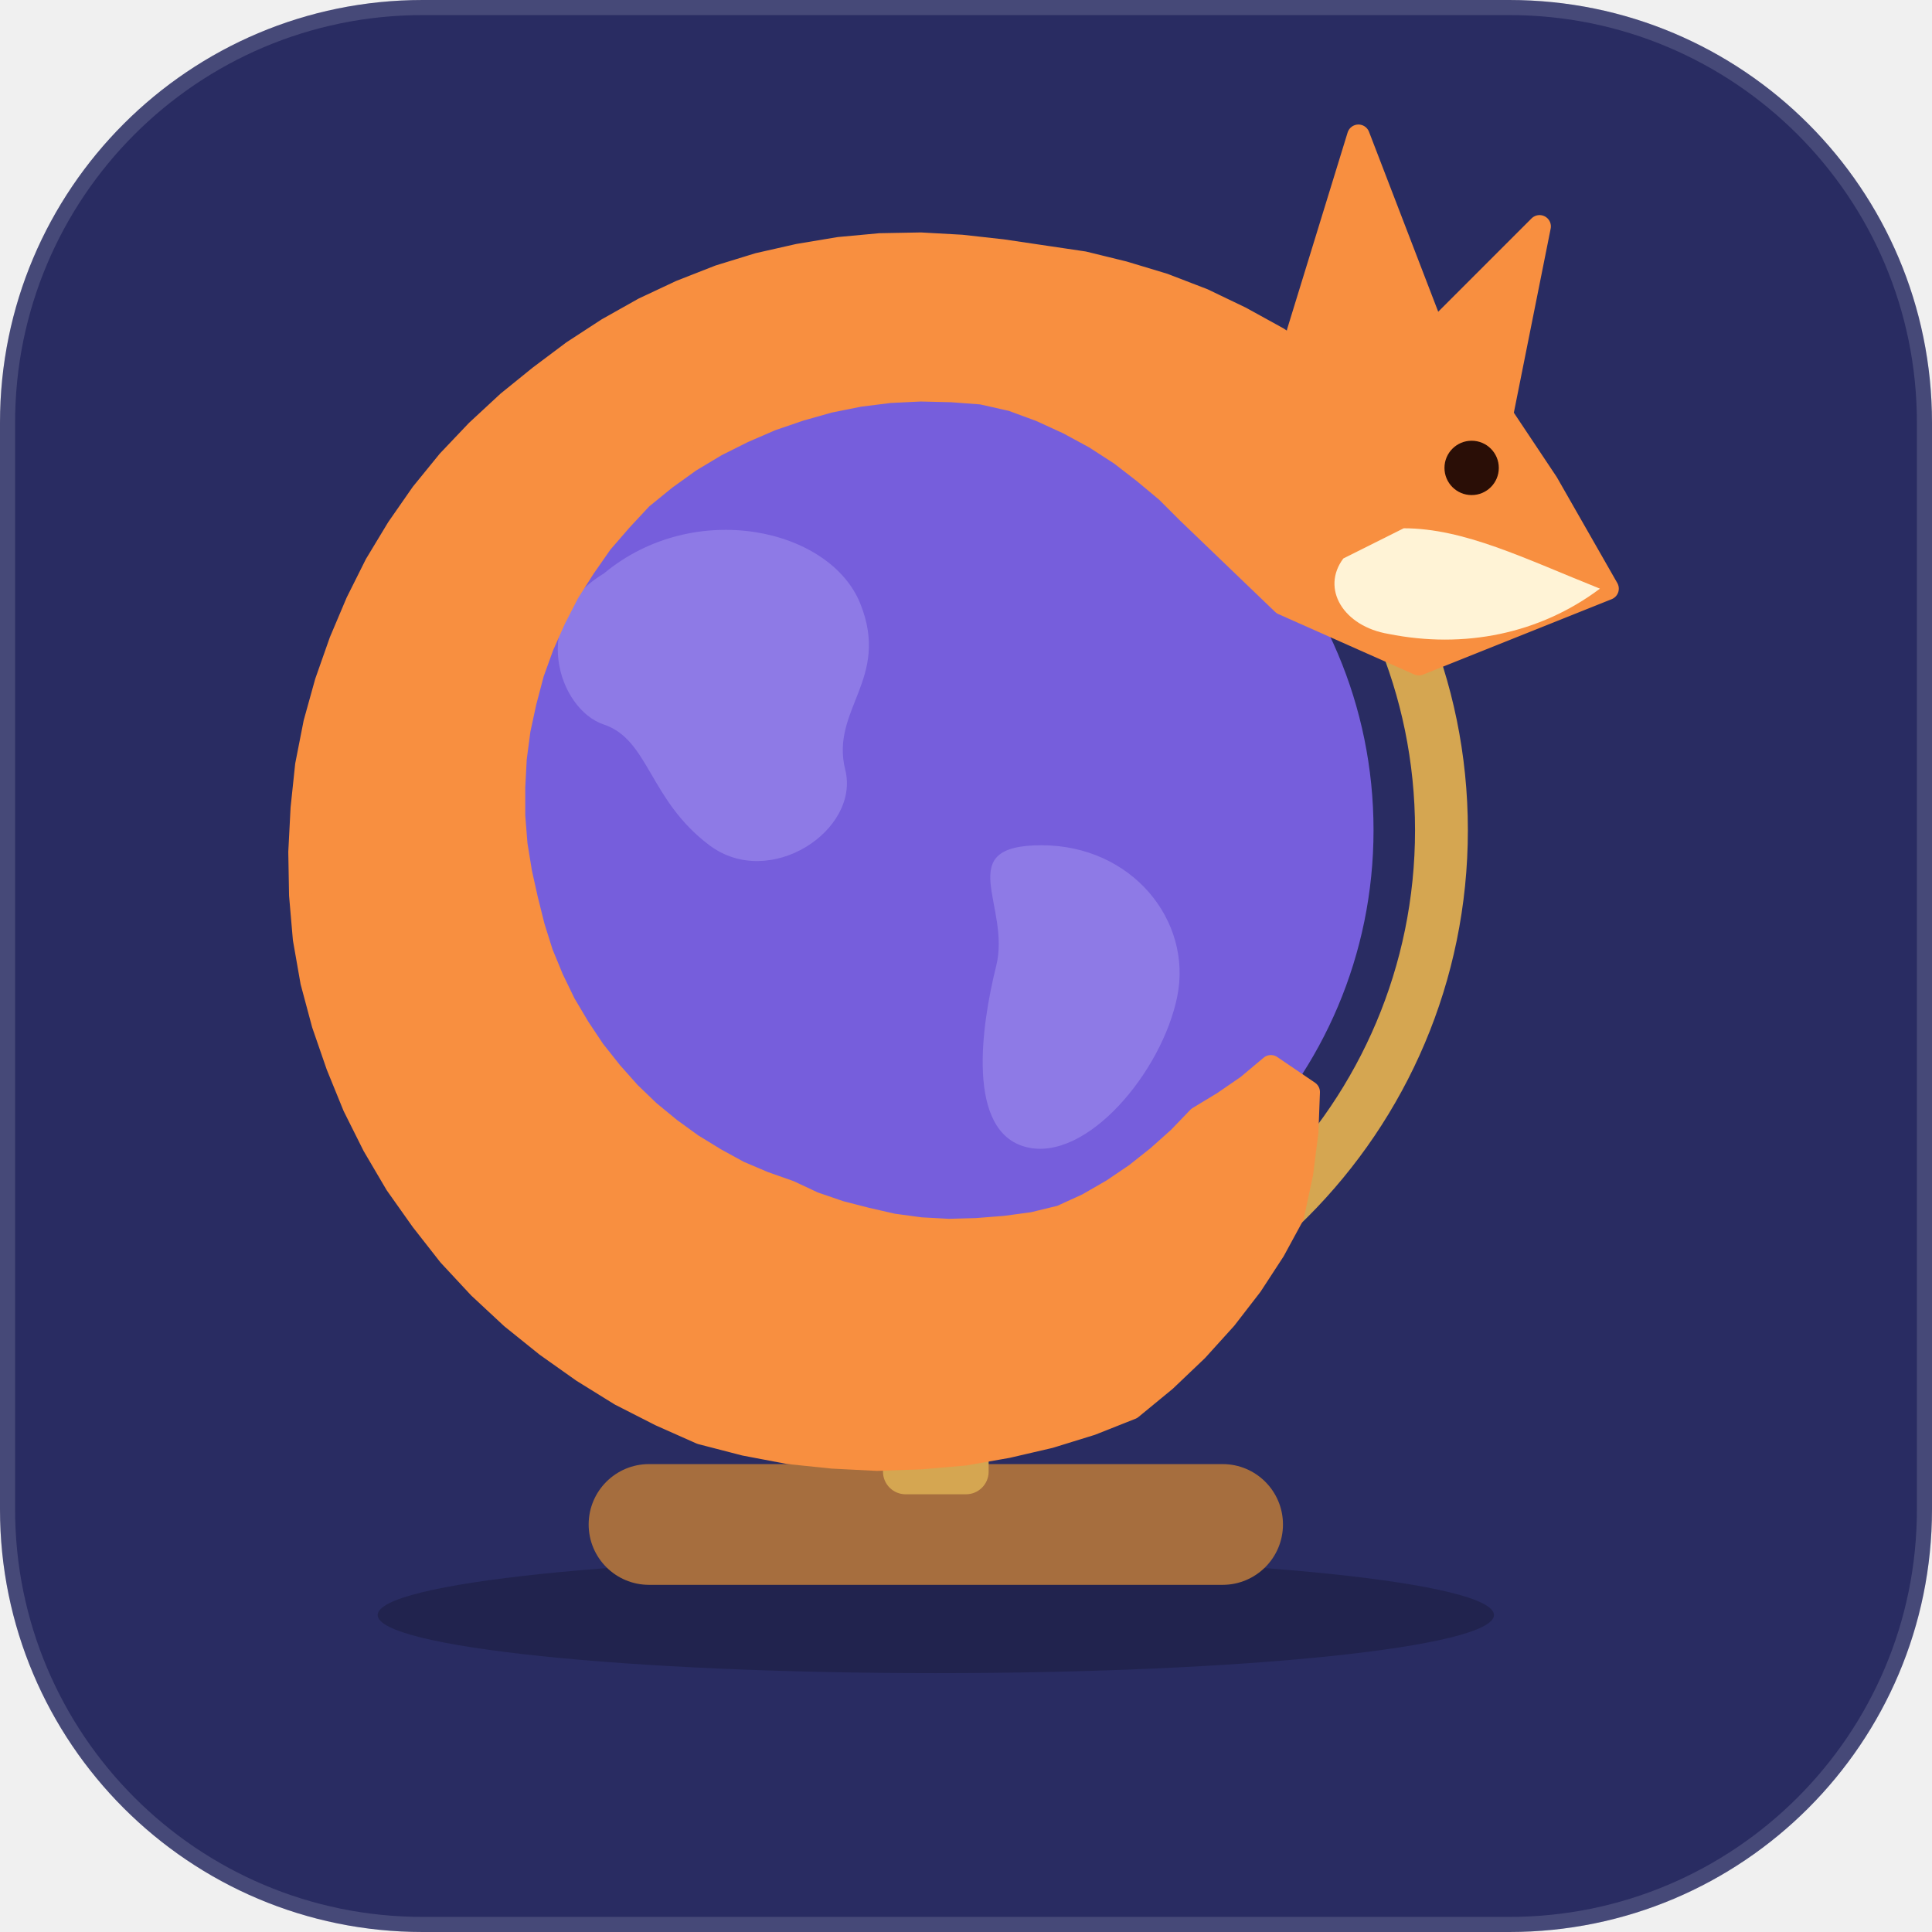
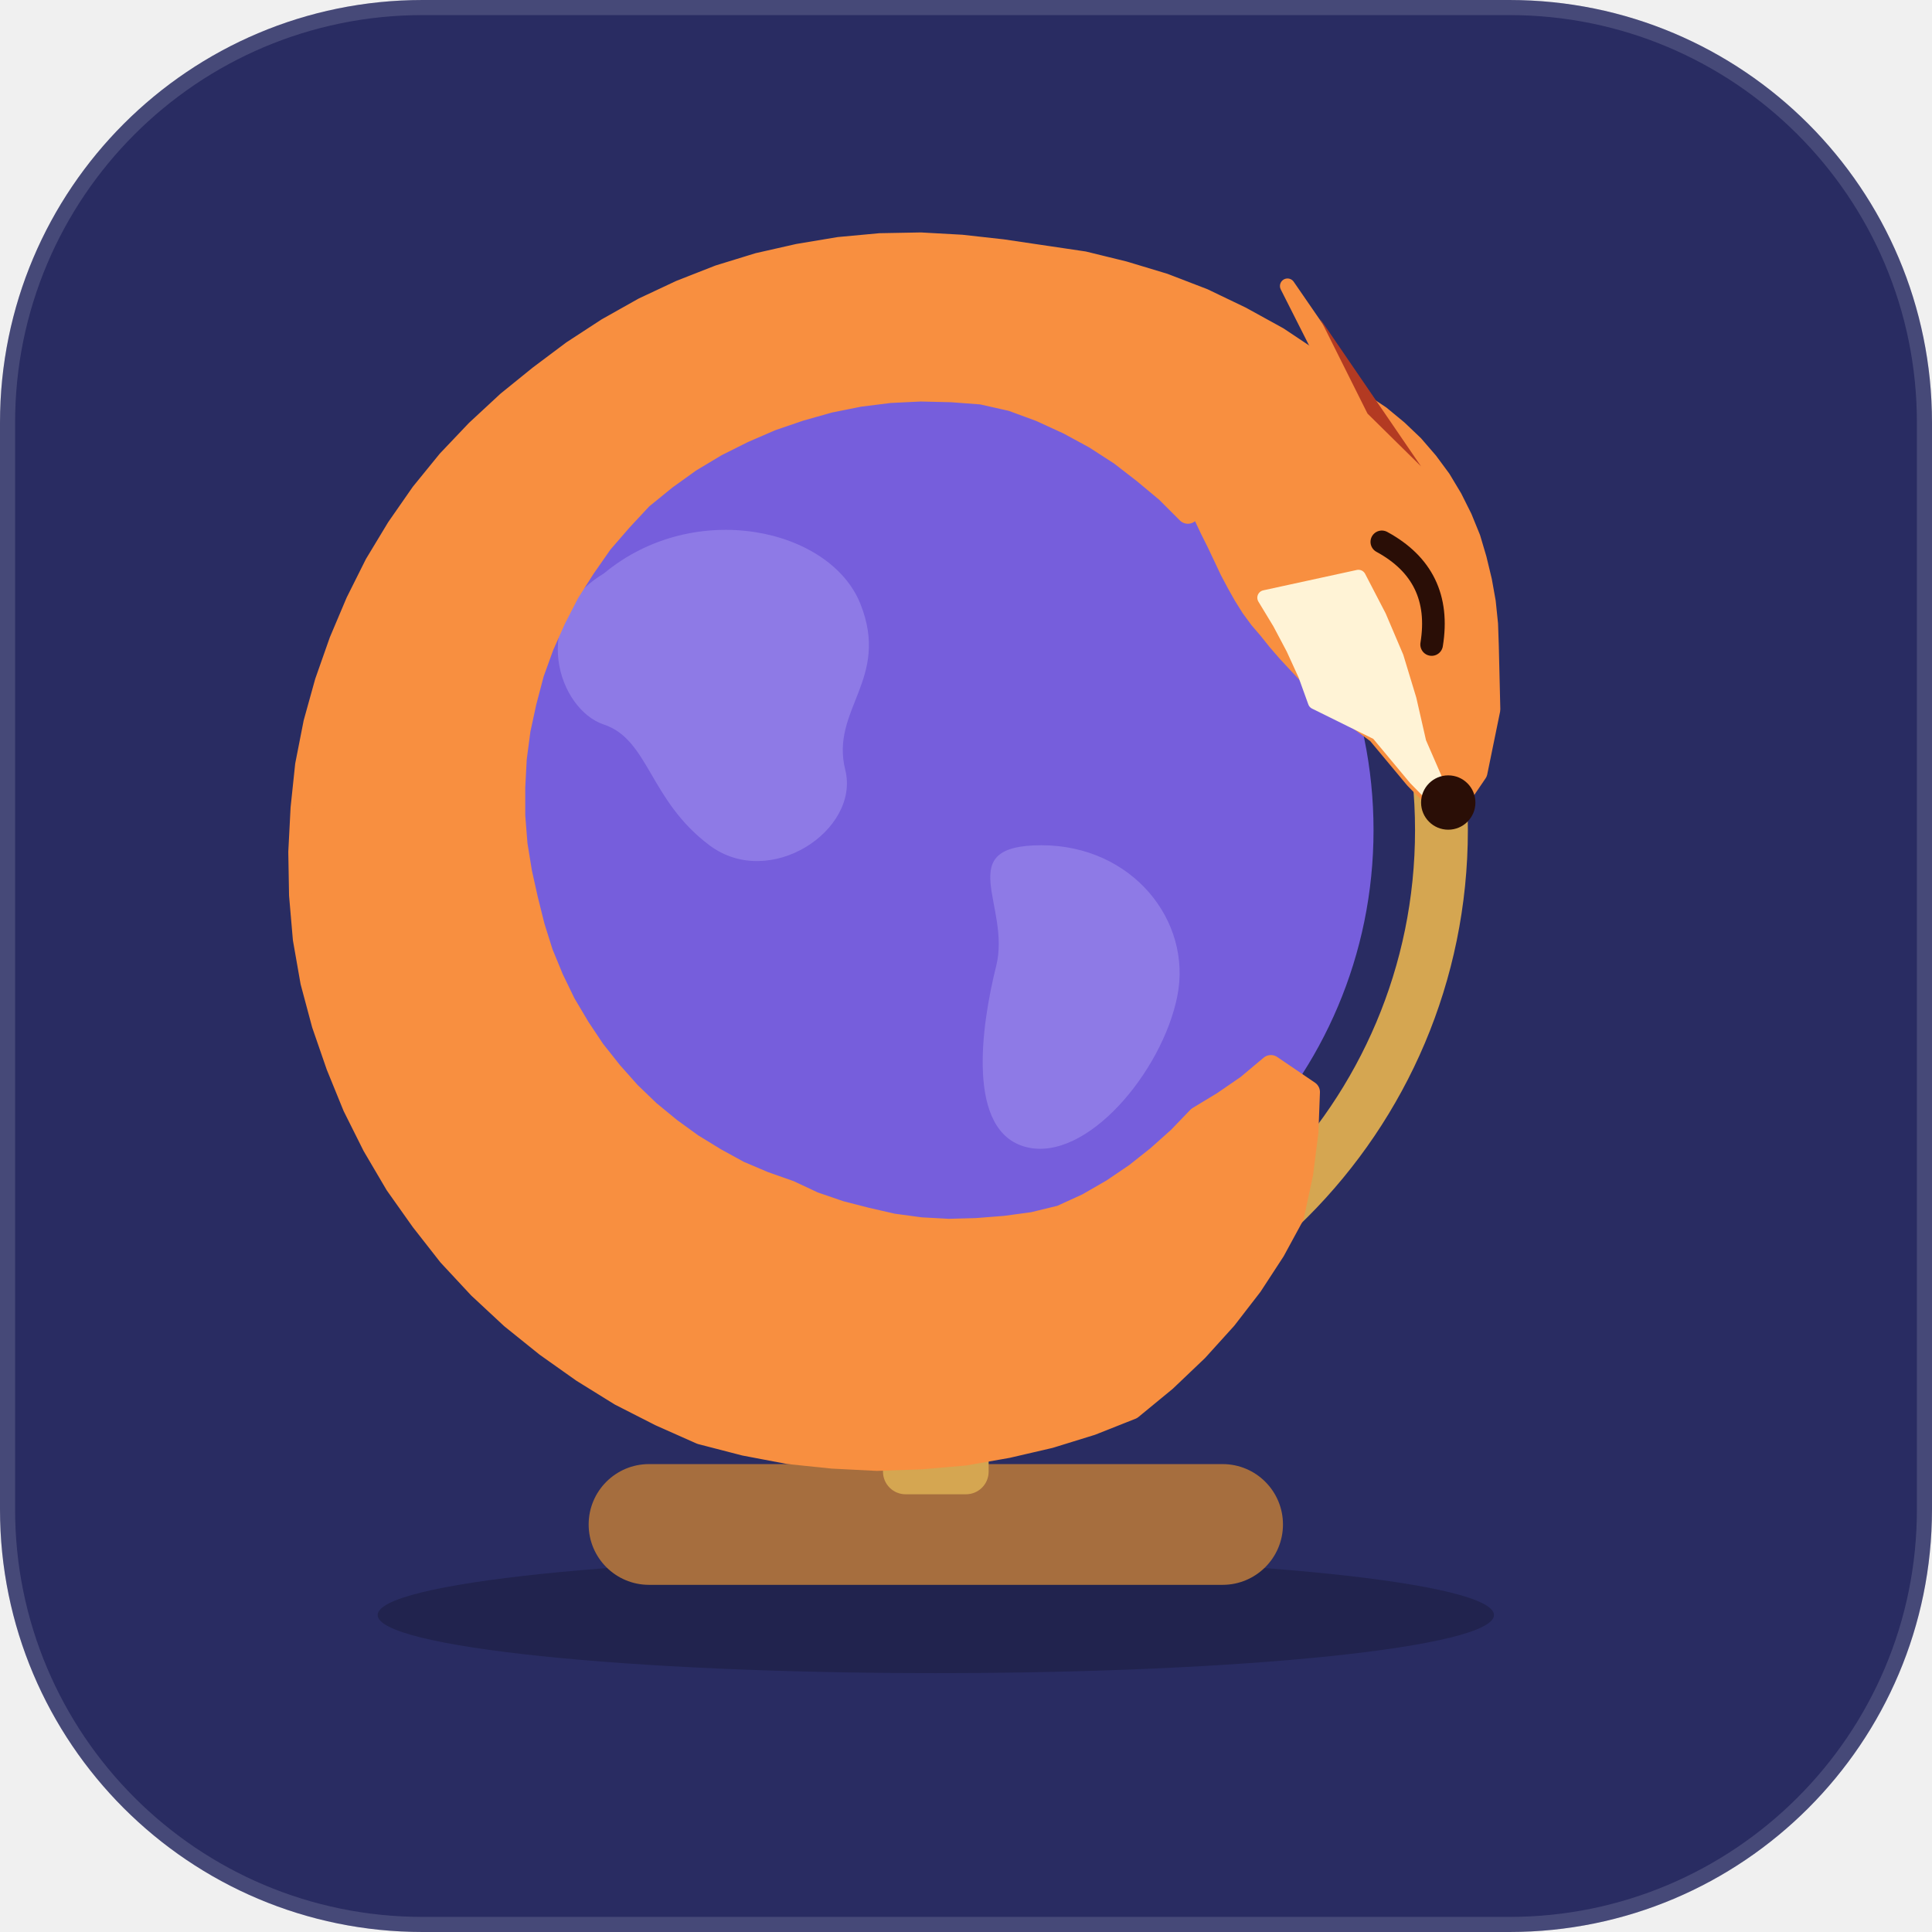
<svg xmlns="http://www.w3.org/2000/svg" viewBox="0 0 256 256">
  <defs>
    <clipPath id="firefox-flat-c1">
      <circle cx="122" cy="110" r="60" />
    </clipPath>
  </defs>
  <rect x="0" y="0" width="256" height="256" rx="56" fill="#292C62" />
  <ellipse cx="124" cy="214" rx="73.96" ry="7.7" fill="#000" opacity="0.2" />
  <rect x="78" y="194" width="92" height="16" rx="8" fill="#A66E3E" />
  <rect x="117" y="176" width="14" height="22" rx="3" fill="#D5A651" />
  <circle cx="122" cy="110" r="69" fill="none" stroke="#D5A651" stroke-width="7" />
  <circle cx="122" cy="110" r="60" fill="#765EDC" />
  <g clip-path="url(#firefox-flat-c1)" fill="#C7BBFF" opacity="0.3">
    <path d="M80 76c12-10 30-6 34 4s-4 14-2 22-10 16-18 10-8-14-14-16-10-14 0-20z" />
    <path d="M138 112c12 0 20 10 18 20s-12 22-20 20-6-16-4-24-6-16 6-16z" />
  </g>
-   <path d="M157.4 67.9L170.0 80.0L188.0 88.0L213.0 78.0L205.0 64.0L199.0 55.0L204.0 30.0L190.0 44.0L180.0 18.0L172.0 44.0L174.1 48.0L169.3 44.8L164.4 42.1L159.4 39.7L154.2 37.7L148.9 36.1L143.6 34.8L138.2 34.0L132.8 33.2L127.4 32.6L122.0 32.3L116.6 32.4L111.2 32.9L105.8 33.8L100.5 35.0L95.3 36.6L90.2 38.6L85.3 40.9L80.5 43.6L75.9 46.6L71.5 49.9L67.3 53.3L63.2 57.1L59.4 61.1L55.9 65.4L52.7 70.0L49.8 74.8L47.3 79.8L45.1 85.0L43.2 90.4L41.7 95.8L40.6 101.4L40.0 107.1L39.7 112.9L39.8 118.6L40.3 124.4L41.3 130.1L42.8 135.7L44.7 141.2L46.9 146.6L49.5 151.8L52.5 156.9L55.9 161.7L59.5 166.3L63.5 170.6L67.8 174.6L72.4 178.3L77.2 181.7L82.2 184.8L87.5 187.5L92.9 189.9L98.7 191.4L104.5 192.5L110.3 193.1L116.2 193.4L122.0 193.2L127.8 192.7L133.5 191.7L139.1 190.4L144.6 188.7L149.9 186.6L154.4 182.9L158.6 178.9L162.4 174.7L165.8 170.3L168.8 165.7L171.3 161.1L172.5 155.5L173.2 150.0L173.4 144.7L168.4 141.3L165.3 143.9L162.1 146.1L158.8 148.1L156.2 150.8L153.4 153.3L150.5 155.6L147.4 157.7L144.1 159.6L140.6 161.2L136.9 162.1L133.2 162.6L129.4 162.9L125.7 163.0L122.0 162.8L118.3 162.3L114.8 161.5L111.3 160.6L107.8 159.4L104.6 157.9L101.2 156.7L97.9 155.3L94.8 153.6L91.7 151.7L88.8 149.6L86.0 147.3L83.4 144.8L81.0 142.1L78.7 139.2L76.7 136.2L74.8 133.0L73.2 129.7L71.8 126.3L70.7 122.8L69.8 119.2L69.0 115.6L68.4 111.9L68.1 108.1L68.1 104.3L68.3 100.5L68.8 96.7L69.6 93.0L70.6 89.2L71.9 85.6L73.5 82.0L75.3 78.5L77.4 75.2L79.7 71.9L82.3 68.9L85.0 66.0L88.2 63.4L91.4 61.1L94.9 59.0L98.5 57.2L102.2 55.6L106.0 54.3L109.9 53.2L113.9 52.4L117.9 51.9L122.0 51.7L126.1 51.8L130.1 52.1L134.1 53.0L137.9 54.4L141.6 56.1L145.1 58.0L148.5 60.2L151.6 62.6L154.6 65.1L157.4 67.9Z" fill="#F88F40" stroke="#F88F40" stroke-width="3" stroke-linejoin="round" />
-   <path d="M186 70c8 0 16 4 26 8-8 6-18 8-28 6-6-1-9-6-6-10z" fill="#FFF3D6" />
-   <circle cx="195" cy="62" r="3.6" fill="#2A0E06" />
+   <path d="M157.4 67.9L158.6 66.3L159.6 68.2L160.5 70.1L161.4 71.9L162.3 73.8L163.1 75.5L164.0 77.2L164.9 78.8L165.9 80.4L167.0 81.9L168.2 83.3L169.4 84.8L170.7 86.3L172.0 87.7L173.4 89.2L174.8 90.8L176.2 92.4L182.6 97.1L187.6 103.1L192.0 107.6L195.6 102.3L197.3 94.0L197.1 85.6L197.0 82.7L196.7 79.8L196.2 77.0L195.5 74.1L194.7 71.4L193.6 68.7L192.3 66.1L190.8 63.6L189.1 61.3L187.2 59.1L185.1 57.1L182.8 55.2L180.4 53.6L177.9 52.1L175.4 50.7L172.8 49.5L174.1 48.0L169.3 44.8L164.4 42.1L159.4 39.7L154.2 37.7L148.9 36.1L143.6 34.8L138.2 34.0L132.8 33.2L127.4 32.6L122.0 32.3L116.6 32.4L111.2 32.9L105.8 33.8L100.5 35.0L95.3 36.6L90.2 38.6L85.3 40.9L80.5 43.6L75.9 46.6L71.5 49.9L67.3 53.3L63.2 57.1L59.4 61.1L55.9 65.4L52.7 70.0L49.8 74.8L47.3 79.8L45.1 85.0L43.2 90.4L41.7 95.8L40.6 101.4L40.0 107.1L39.7 112.9L39.8 118.6L40.3 124.4L41.3 130.1L42.8 135.7L44.7 141.2L46.9 146.6L49.5 151.8L52.5 156.9L55.9 161.7L59.5 166.3L63.5 170.6L67.8 174.6L72.4 178.3L77.2 181.7L82.2 184.8L87.5 187.5L92.9 189.9L98.7 191.4L104.5 192.5L110.3 193.1L116.2 193.4L122.0 193.2L127.8 192.7L133.5 191.7L139.1 190.4L144.6 188.7L149.9 186.6L154.4 182.9L158.6 178.9L162.4 174.7L165.8 170.3L168.8 165.7L171.3 161.1L172.5 155.5L173.2 150.0L173.4 144.7L168.4 141.3L165.3 143.9L162.1 146.1L158.8 148.1L156.2 150.8L153.4 153.3L150.5 155.6L147.4 157.7L144.1 159.6L140.6 161.2L136.9 162.1L133.2 162.6L129.4 162.9L125.7 163.0L122.0 162.8L118.3 162.3L114.8 161.5L111.3 160.6L107.8 159.4L104.6 157.9L101.2 156.7L97.9 155.3L94.8 153.6L91.7 151.7L88.8 149.6L86.0 147.3L83.4 144.8L81.0 142.1L78.7 139.2L76.7 136.2L74.8 133.0L73.2 129.7L71.8 126.3L70.7 122.8L69.8 119.2L69.0 115.6L68.4 111.9L68.1 108.1L68.1 104.3L68.3 100.5L68.8 96.7L69.6 93.0L70.6 89.2L71.9 85.6L73.5 82.0L75.3 78.5L77.4 75.2L79.7 71.9L82.3 68.9L85.0 66.0L88.2 63.4L91.4 61.1L94.9 59.0L98.5 57.2L102.2 55.6L106.0 54.3L109.9 53.2L113.9 52.4L117.9 51.9L122.0 51.7L126.1 51.8L130.1 52.1L134.1 53.0L137.9 54.4L141.6 56.1L145.1 58.0L148.5 60.2L151.6 62.6L154.6 65.1L157.4 67.9Z" fill="#F88F40" stroke="#F88F40" stroke-width="3" stroke-linejoin="round" />
+   <path d="M179.8 56.1L170.6 37.9L190.7 67.1Z" fill="#F88F40" stroke="#F88F40" stroke-width="2" stroke-linejoin="round" />
+   <path d="M181.2 54.8L174.9 42.2L188.3 61.8Z" fill="#B33A22" />
+   <path d="M167.6 79.2L169.6 82.5L171.4 85.9L173.0 89.4L174.3 93.0L182.6 97.1L187.6 103.1L192.0 107.6L188.0 98.4L186.7 92.7L185.0 87.1L182.7 81.7L180.0 76.5Z" fill="#FFF3D6" stroke="#FFF3D6" stroke-width="2" stroke-linejoin="round" />
+   <path d="M183.1 71.8Q191.2 76.2 189.7 85.4" fill="none" stroke="#2A0E06" stroke-width="3" stroke-linecap="round" />
+   <circle cx="191.9" cy="106.34" r="3.6" fill="#2A0E06" />
  <rect x="1" y="1" width="254" height="254" rx="55" fill="none" stroke="#fff" stroke-opacity="0.14" stroke-width="2" />
</svg>
